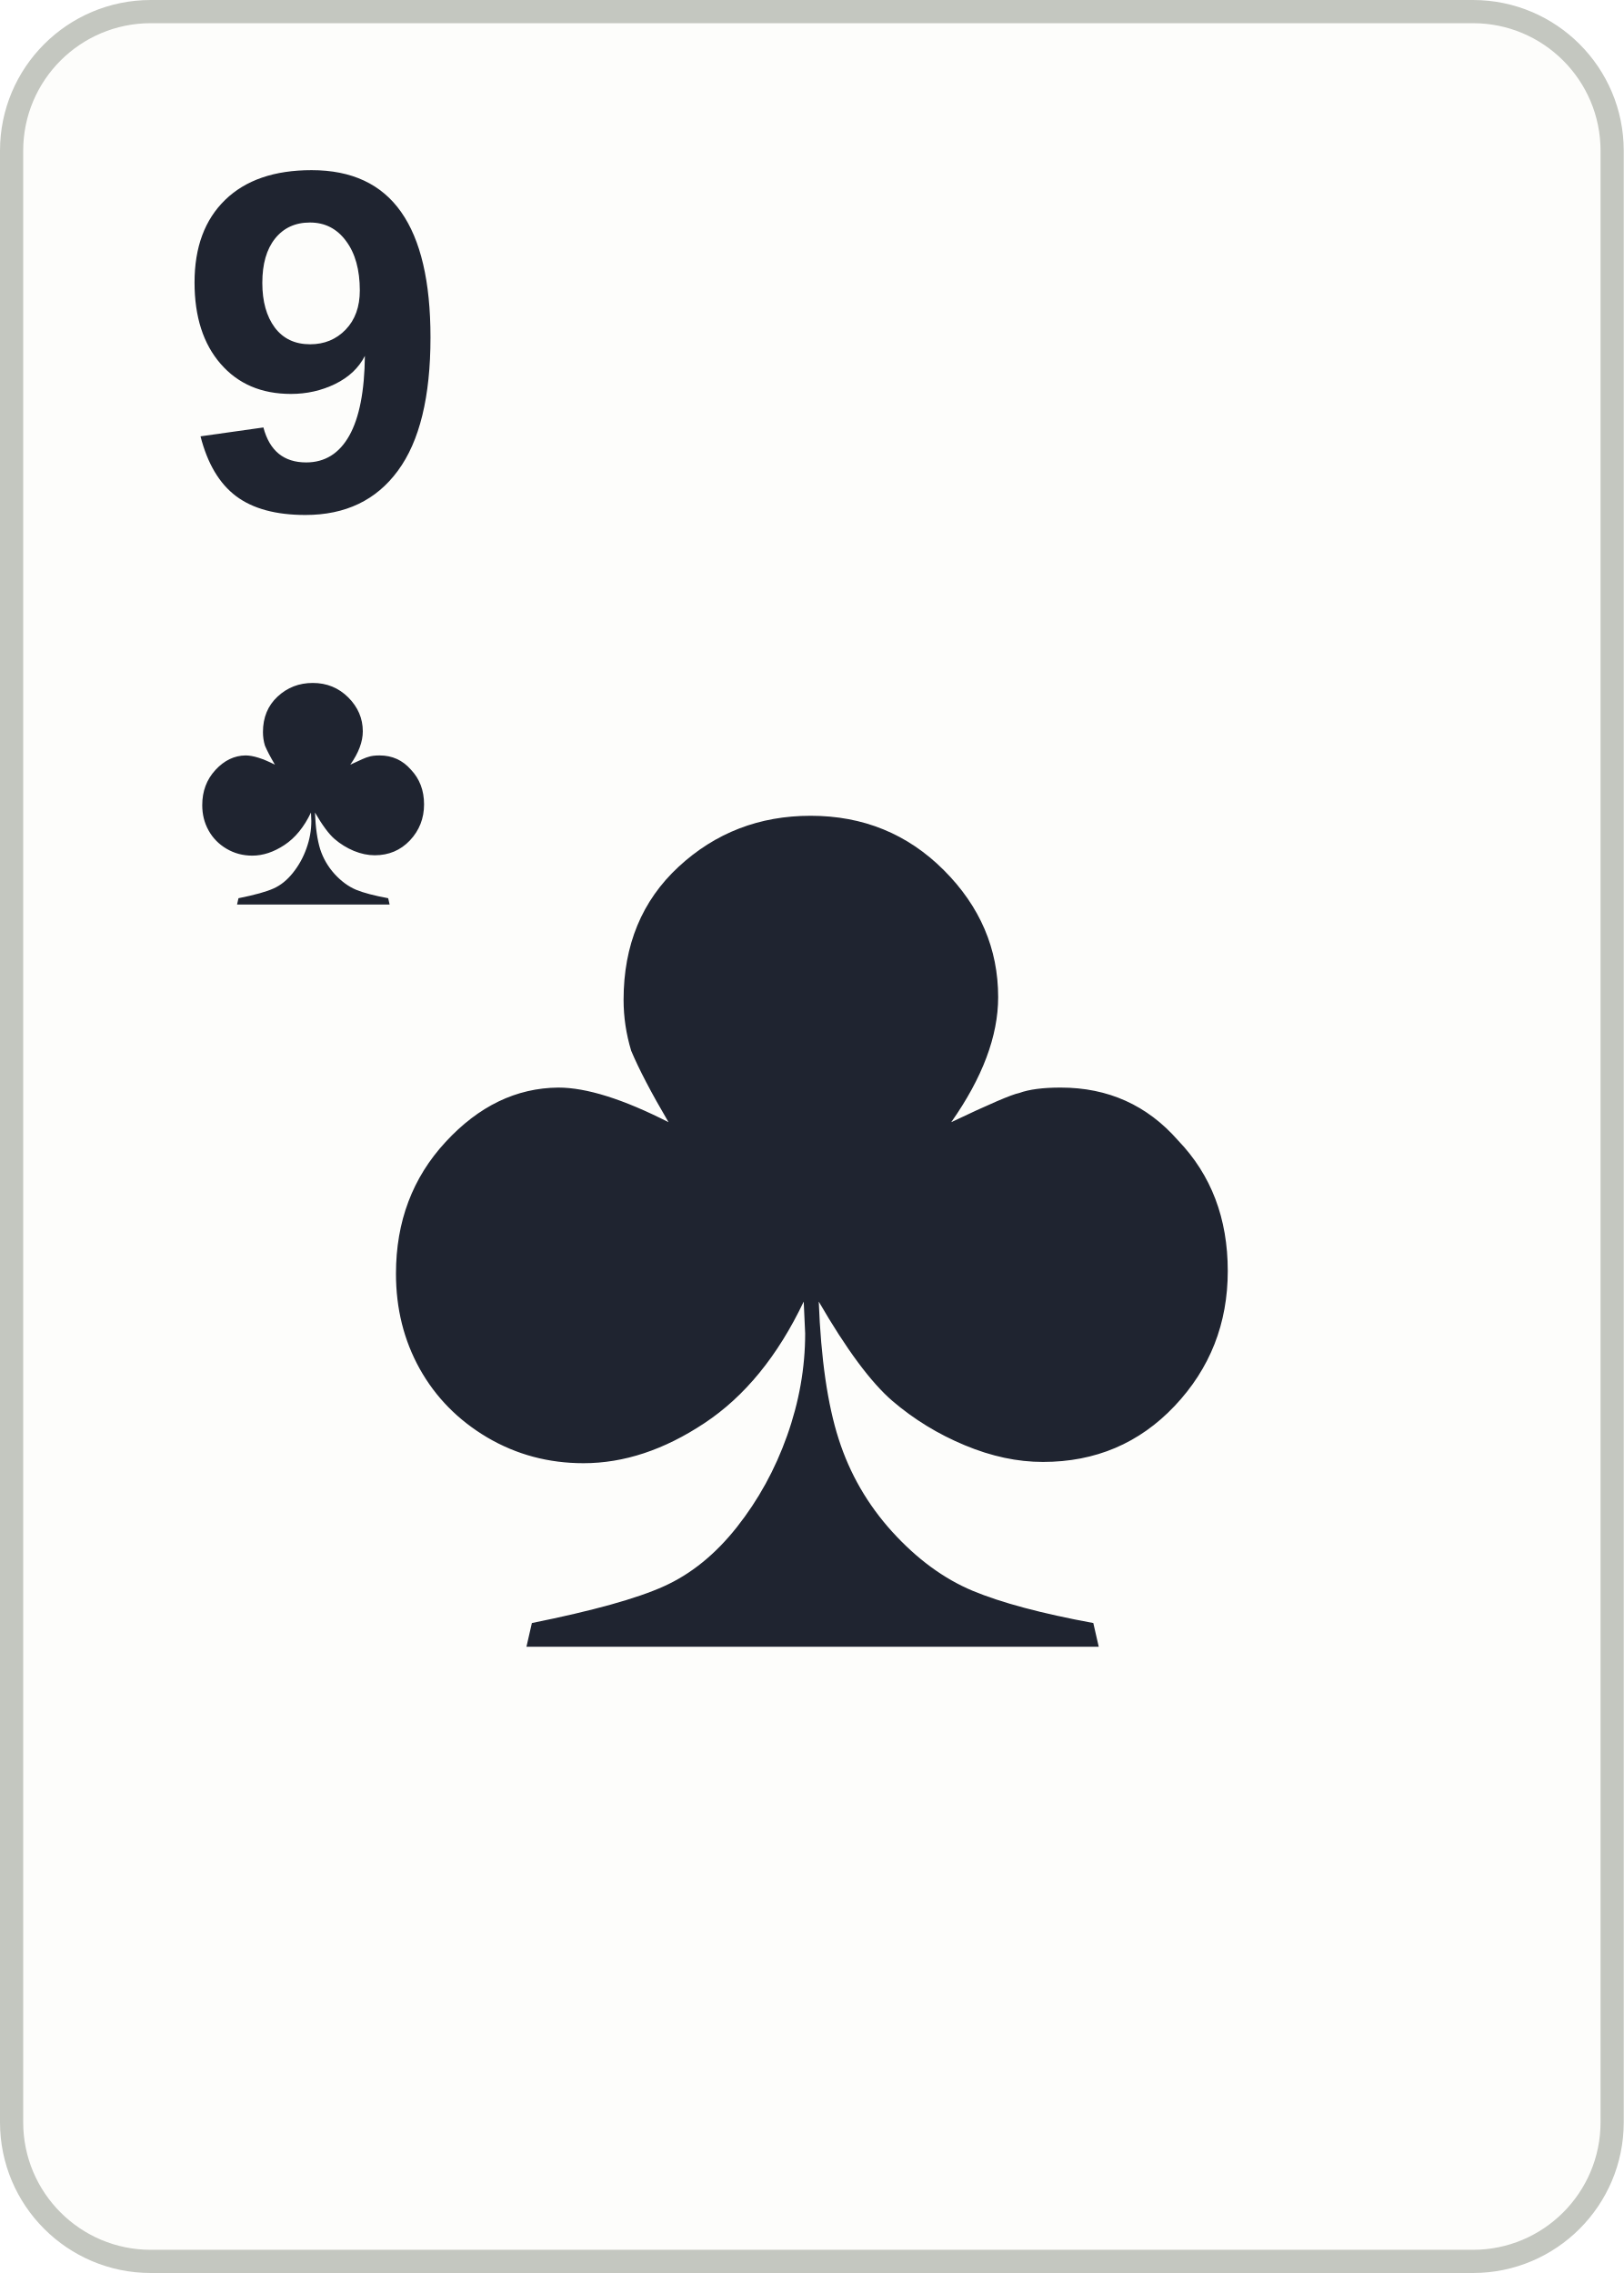
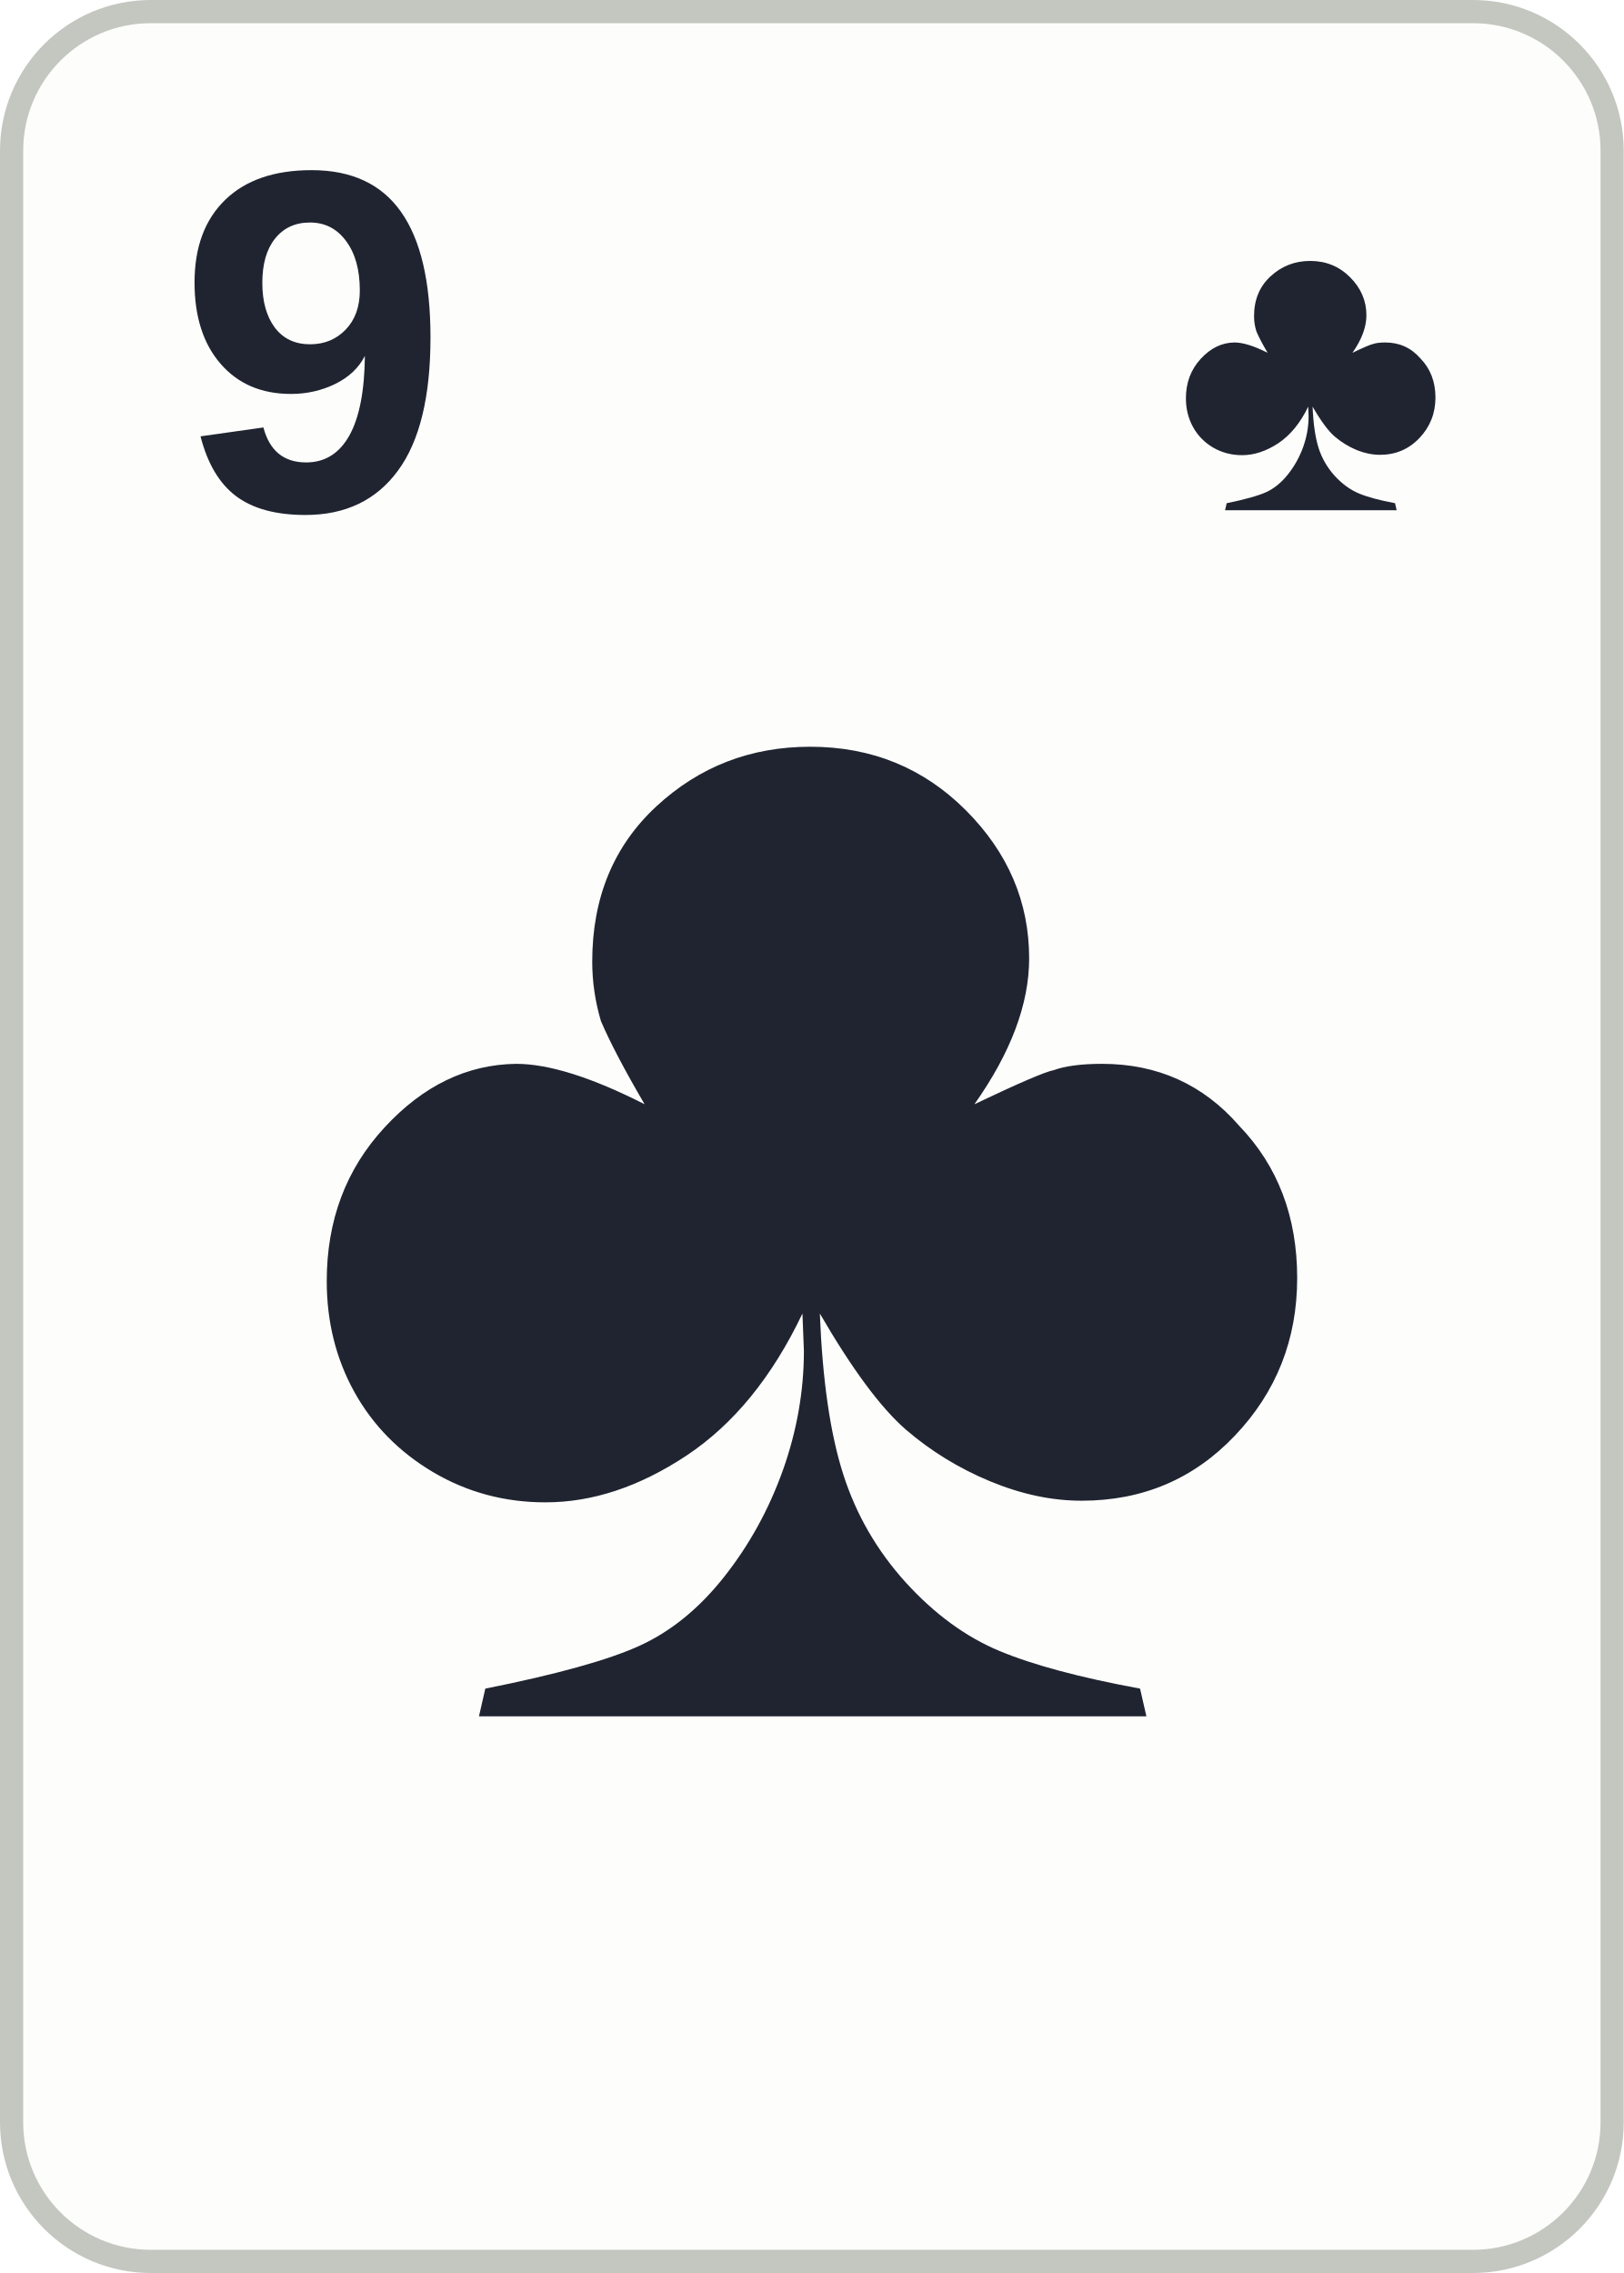
<svg xmlns="http://www.w3.org/2000/svg" viewBox="0 0 140 196">
  <rect x="1" y="1" width="138" height="194" rx="12" fill="#fdfdfb" stroke="#c4c7c0" stroke-width="2" />
  <g font-family="Arial,Helvetica,sans-serif" font-weight="700">
    <text x="27" y="44" font-size="42" text-anchor="middle" fill="#1f2430">9</text>
-     <text x="27" y="78" font-size="32" text-anchor="middle" fill="#1f2430">♣</text>
-     <text x="70" y="142" font-size="120" text-anchor="middle" fill="#1f2430">♣</text>
+     <text x="113" y="44" font-size="36" text-anchor="middle" fill="#1f2430">♣</text>
+     <text x="70" y="148" font-size="140" text-anchor="middle" fill="#1f2430">♣</text>
  </g>
</svg>
